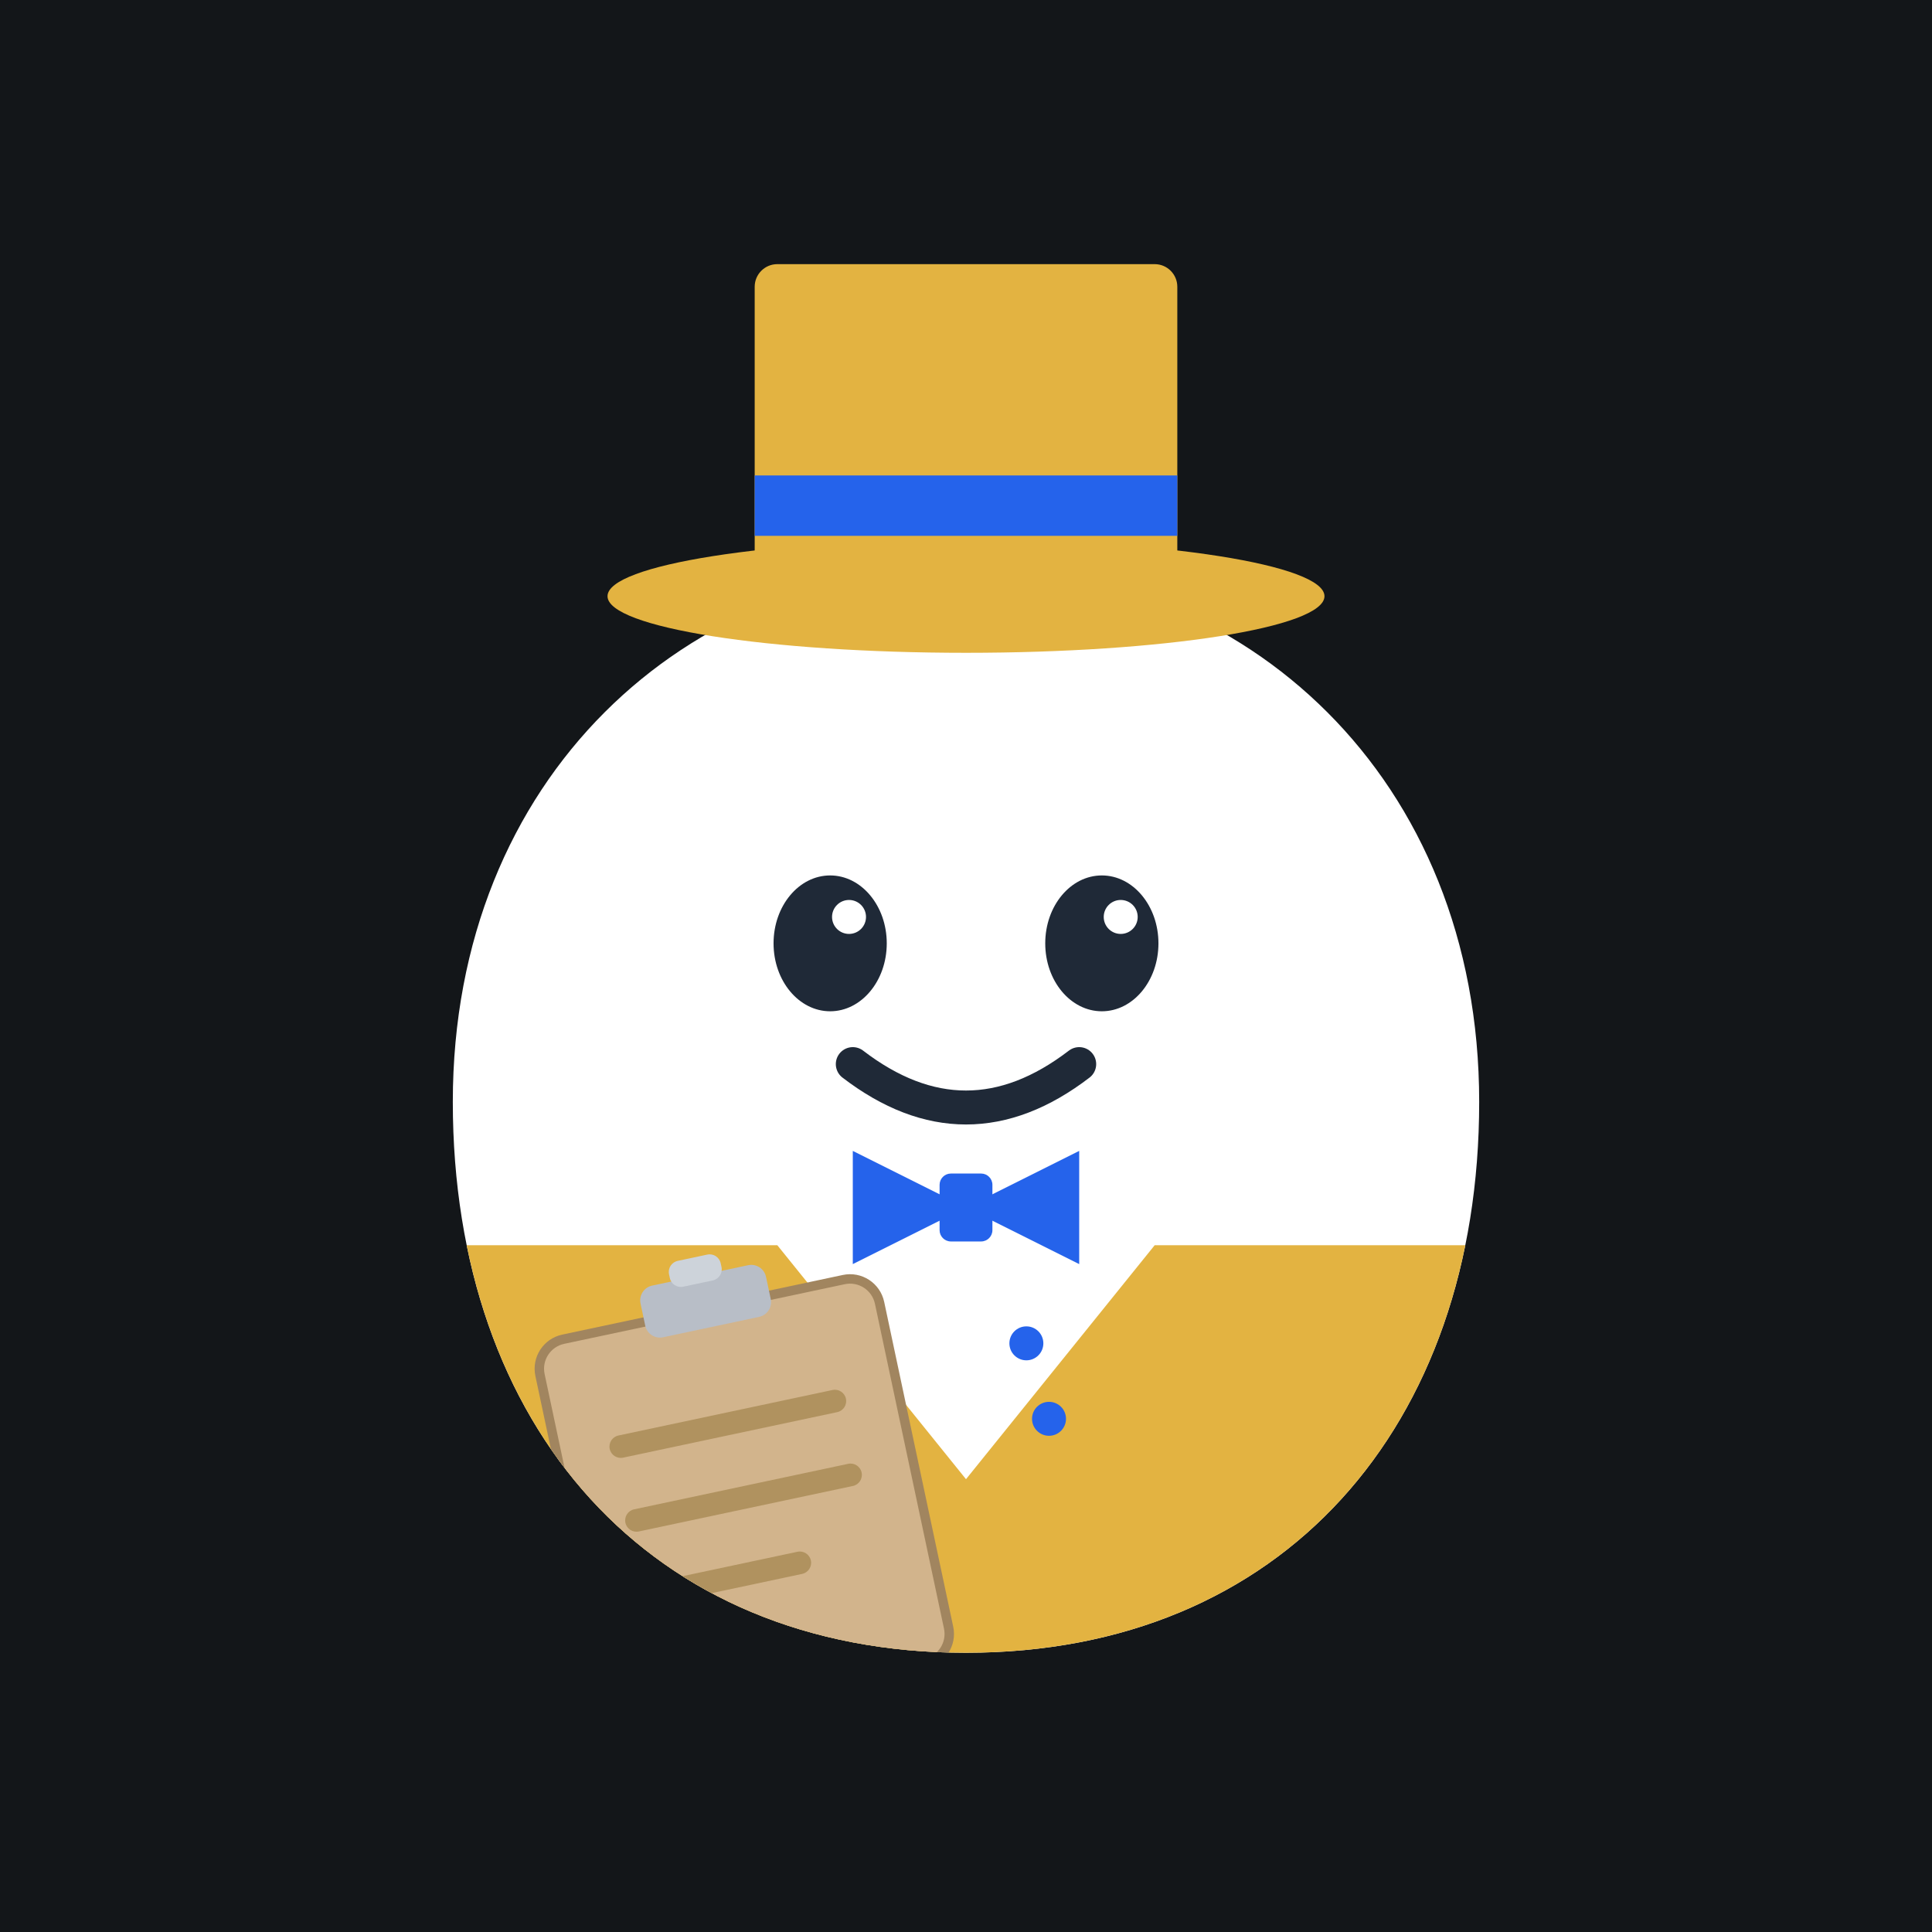
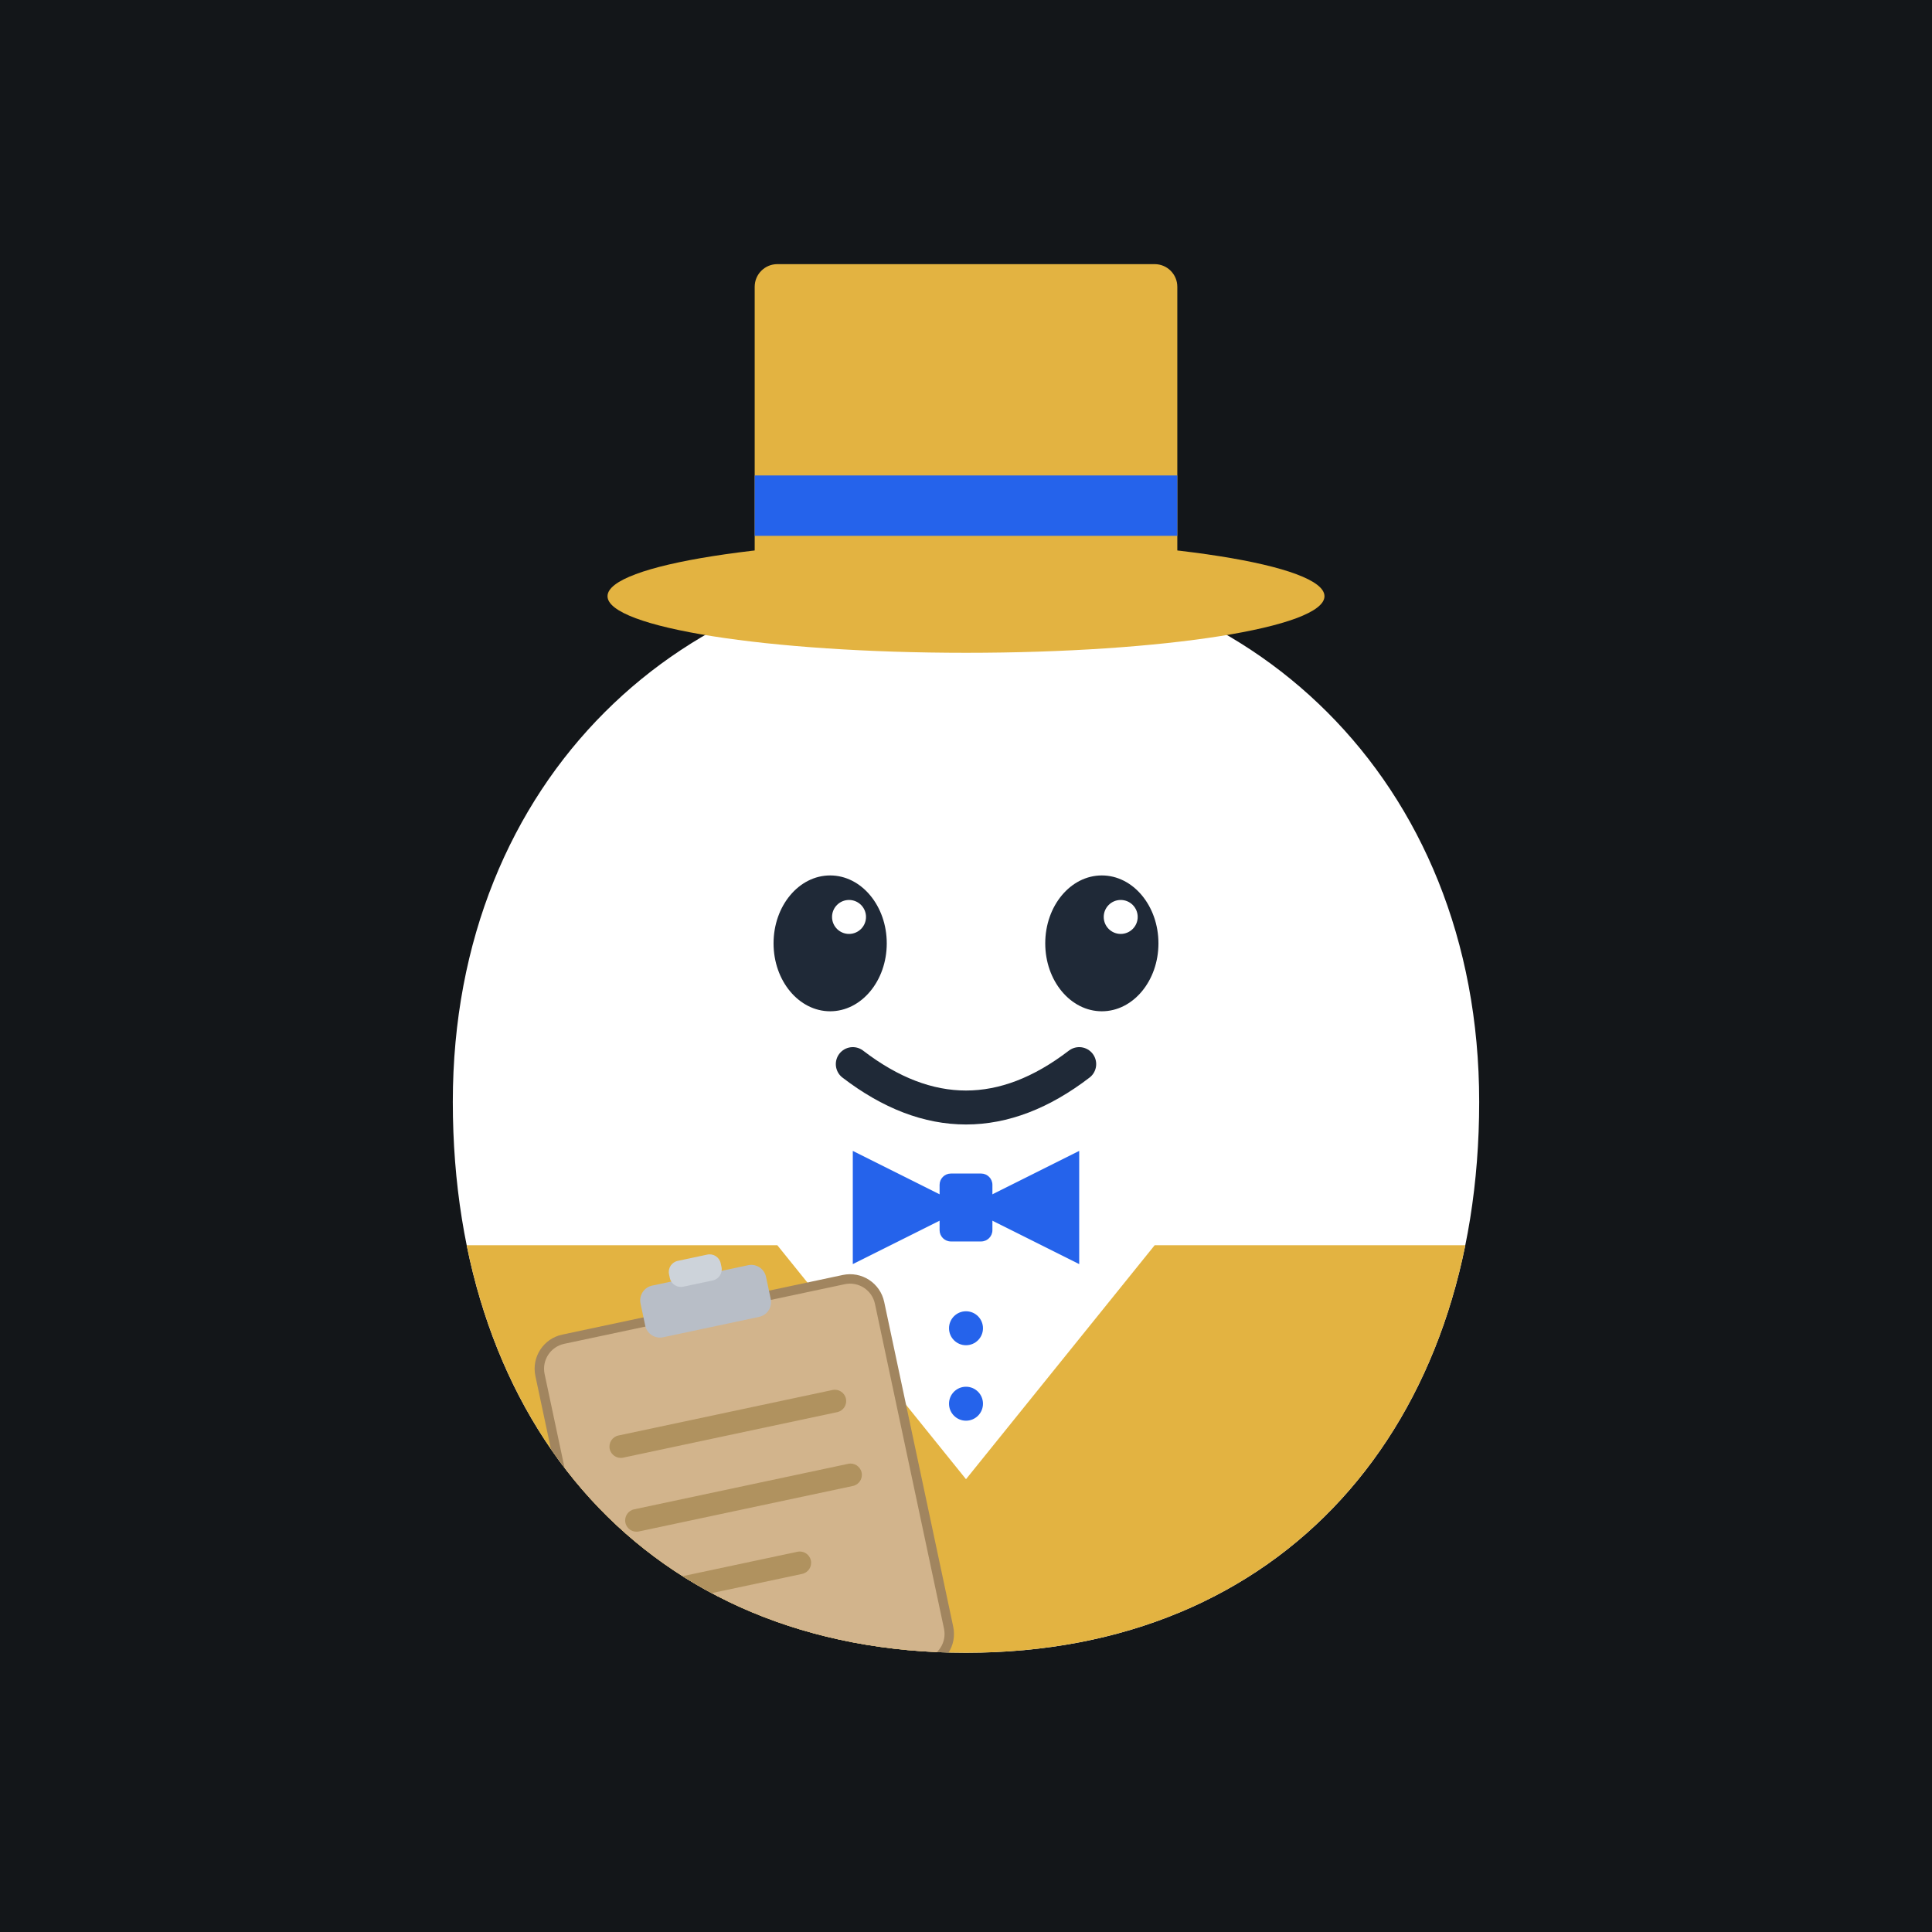
<svg xmlns="http://www.w3.org/2000/svg" width="512" height="512" viewBox="0 0 512 512">
  <defs>
    <clipPath id="c">
      <path d="M256,150 C330,150 392,206 392,292 C392,378 340,438 256,438 C172,438 120,378 120,292 C120,206 182,150 256,150 Z" />
    </clipPath>
  </defs>
  <rect width="512" height="512" fill="#131619" />
  <path d="M256,150 C330,150 392,206 392,292 C392,378 340,438 256,438 C172,438 120,378 120,292 C120,206 182,150 256,150 Z" fill="#ffffff" />
  <g clip-path="url(#c)">
    <path d="M104,330 L206,330 L256,392 L306,330 L408,330 L408,452 L104,452 Z" fill="#e3b341" />
-     <circle cx="272" cy="356" r="4.5" fill="#2563eb" />
-     <circle cx="278" cy="376" r="4.5" fill="#2563eb" />
+     <circle cx="256" cy="352" r="4.5" fill="#2563eb" />
+     <circle cx="256" cy="372" r="4.5" fill="#2563eb" />
  </g>
  <g clip-path="url(#c)">
    <g transform="rotate(-12 196 392)">
      <rect x="150" y="346" width="92" height="104" rx="8" fill="#d2b48c" stroke="#a1855f" stroke-width="2.5" />
      <rect x="180" y="337" width="34" height="14" rx="4" fill="#b8bec7" />
      <rect x="189" y="332" width="14" height="7" rx="3" fill="#cdd3da" />
      <rect x="164" y="374" width="64" height="6" rx="3" fill="#b0925f" />
      <rect x="164" y="394" width="64" height="6" rx="3" fill="#b0925f" />
      <rect x="164" y="414" width="46" height="6" rx="3" fill="#b0925f" />
    </g>
  </g>
  <ellipse cx="220" cy="250" rx="15" ry="18" fill="#1f2937" />
  <ellipse cx="292" cy="250" rx="15" ry="18" fill="#1f2937" />
  <circle cx="225" cy="243" r="4.5" fill="#ffffff" />
  <circle cx="297" cy="243" r="4.5" fill="#ffffff" />
  <path d="M226,282 Q256,305 286,282" fill="none" stroke="#1f2937" stroke-width="9" stroke-linecap="round" />
  <path d="M256,320 L226,305 L226,335 Z" fill="#2563eb" />
  <path d="M256,320 L286,305 L286,335 Z" fill="#2563eb" />
  <rect x="249" y="311" width="14" height="18" rx="3" fill="#2563eb" />
  <rect x="200" y="70" width="112" height="88" rx="6" fill="#e3b341" />
  <rect x="200" y="126" width="112" height="16" fill="#2563eb" />
  <ellipse cx="256" cy="158" rx="95" ry="15" fill="#e3b341" />
</svg>
